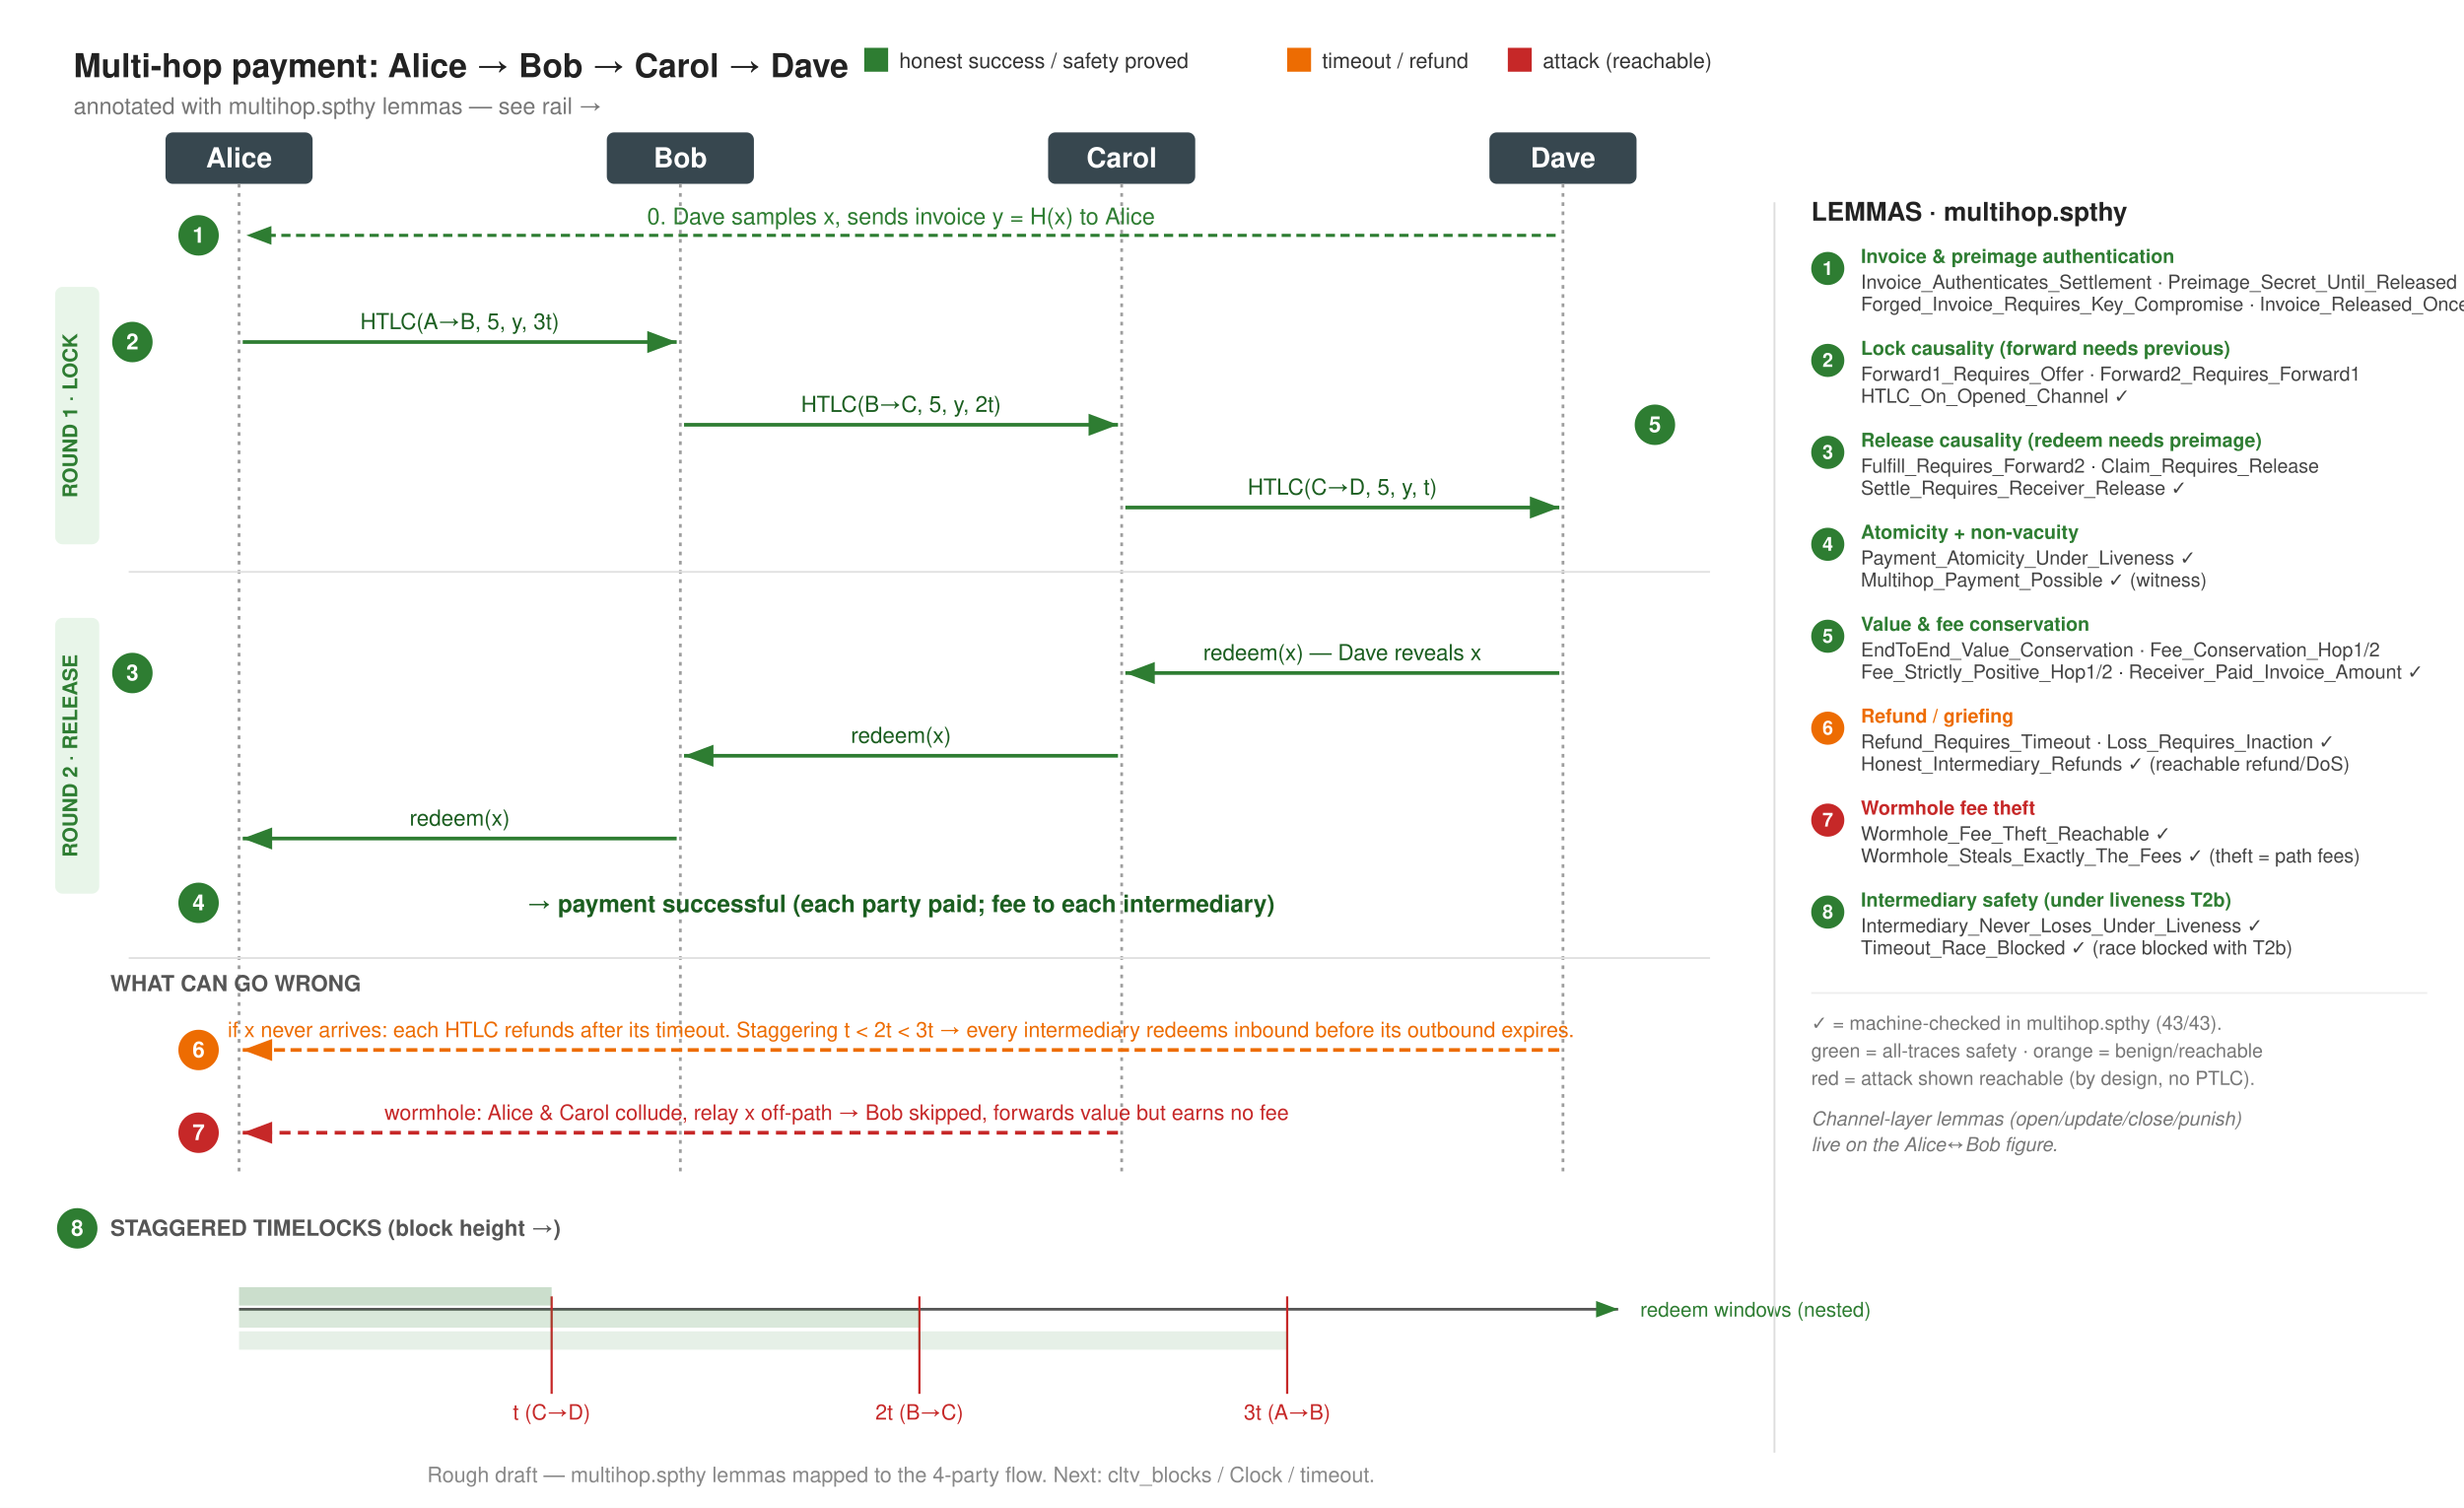
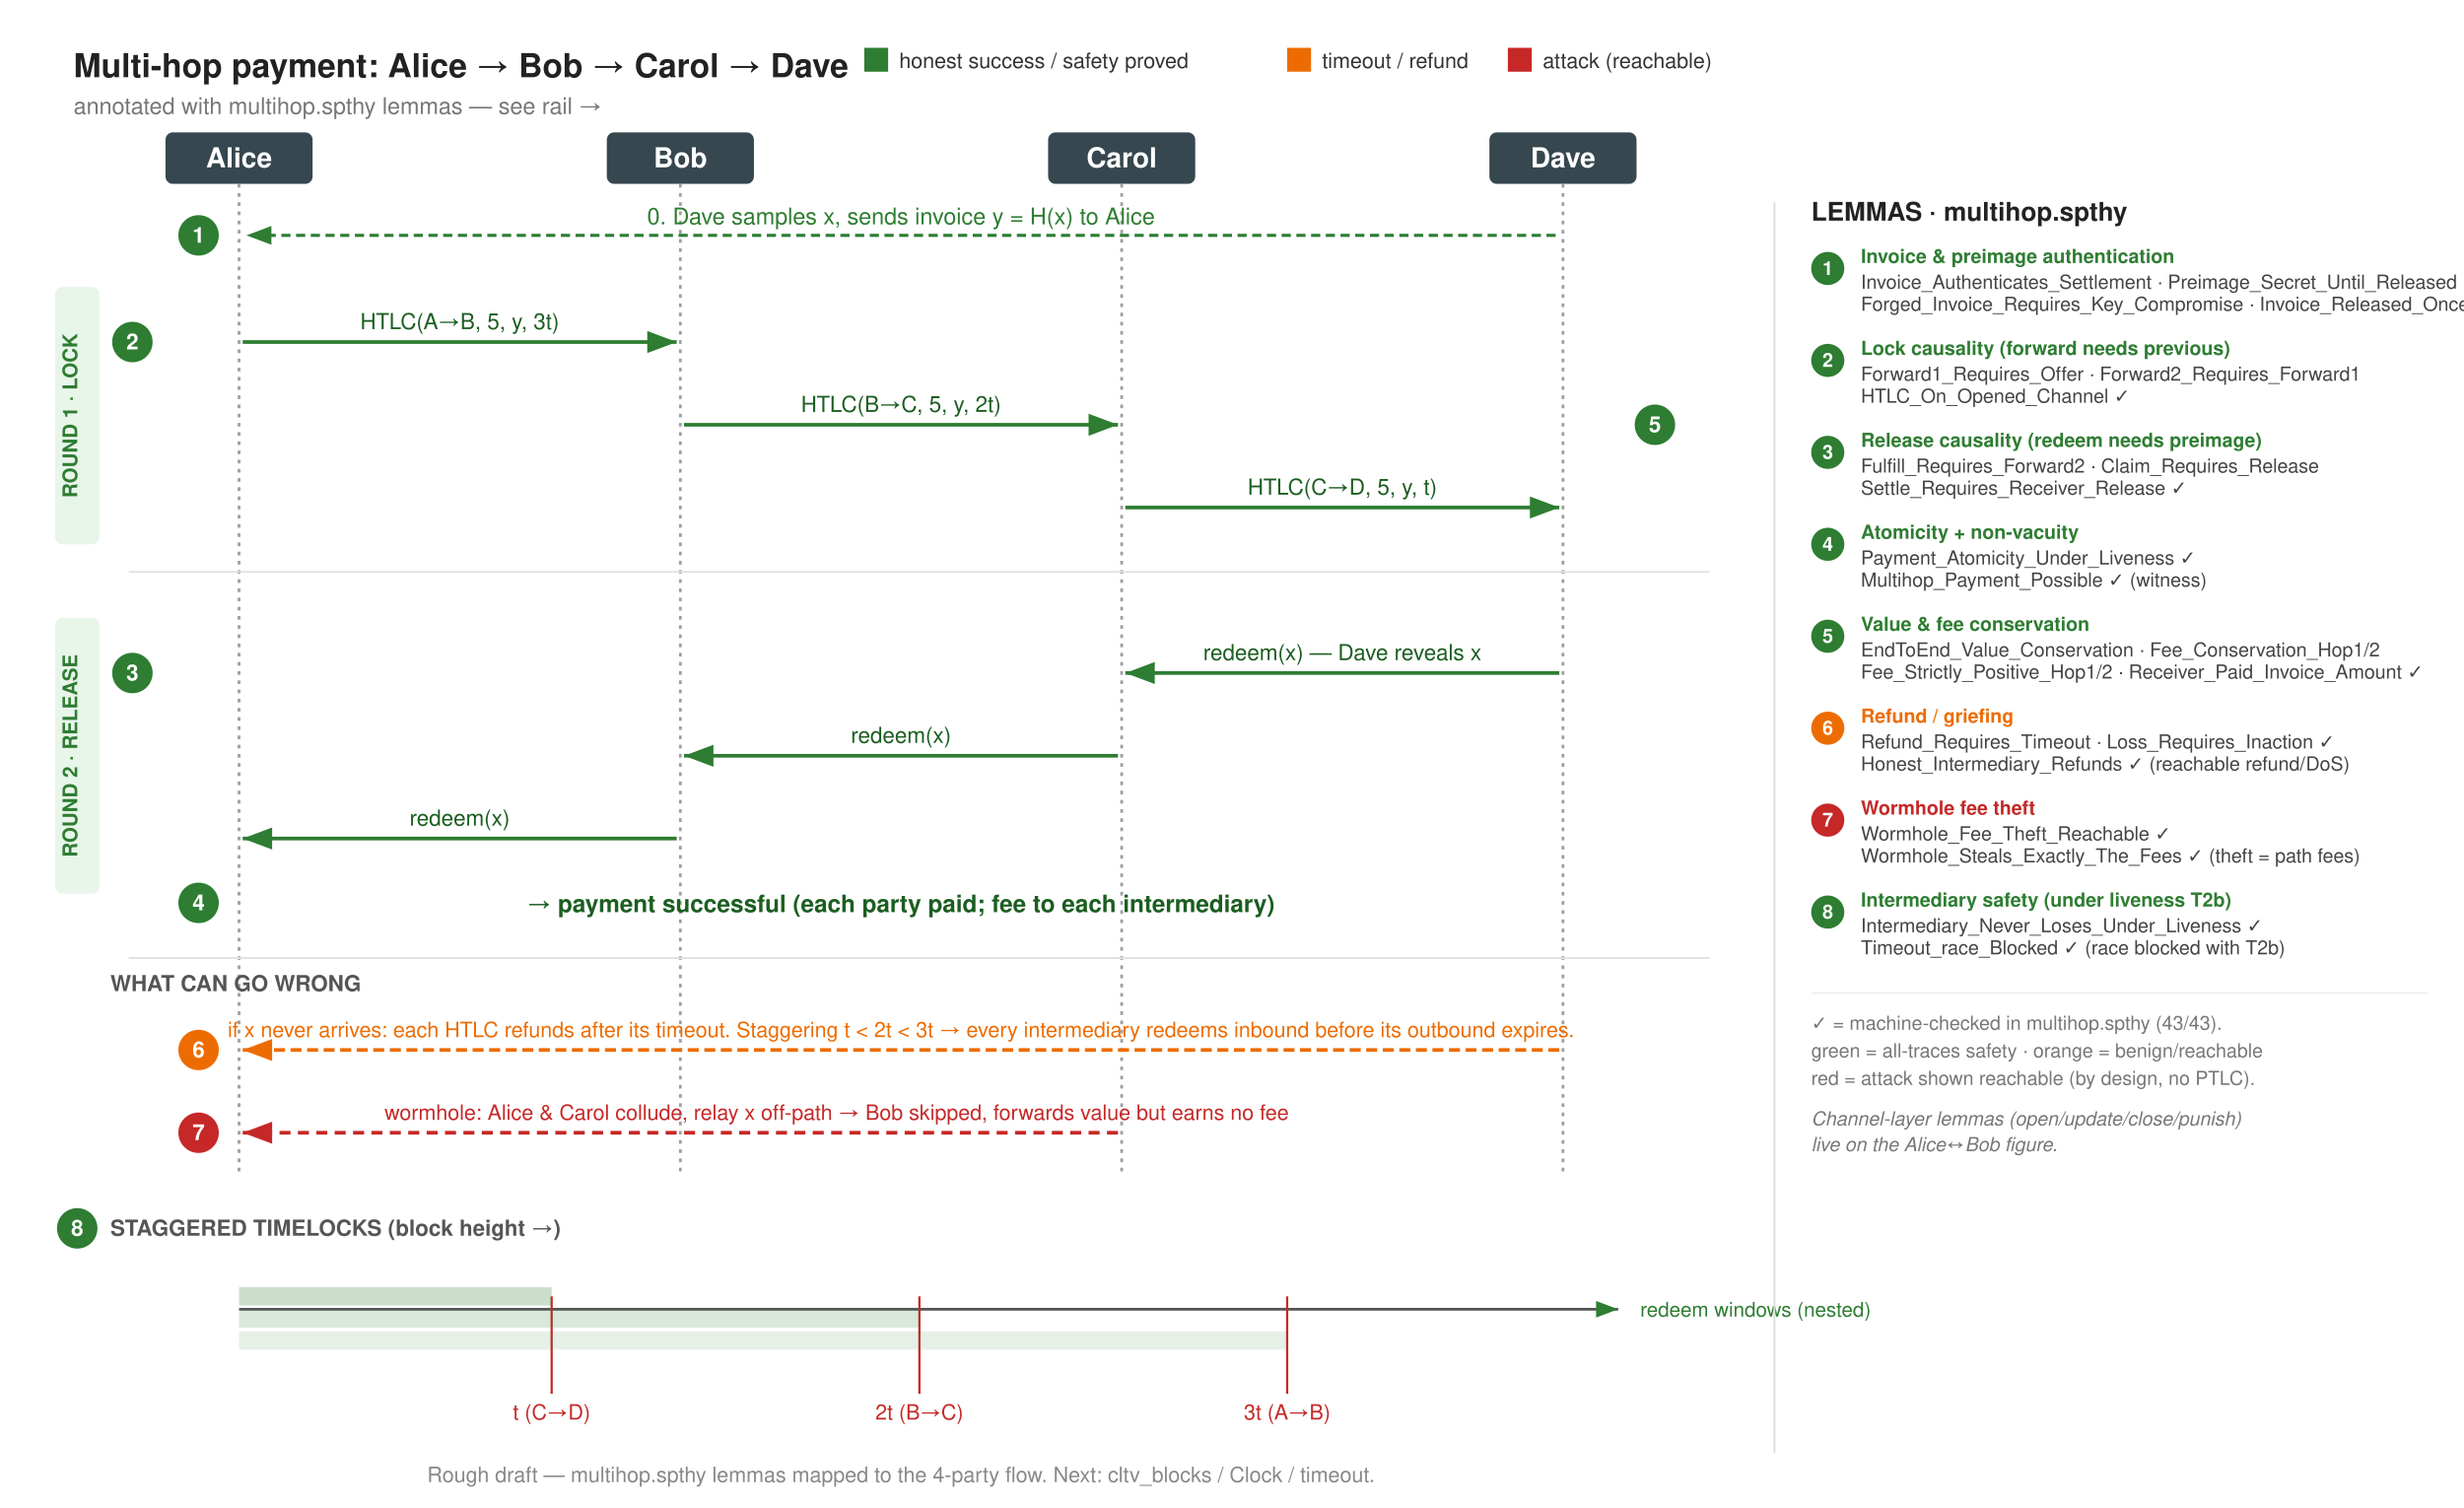
<svg xmlns="http://www.w3.org/2000/svg" width="1340" height="820" viewBox="0 0 1340 820" font-family="Segoe UI, Helvetica, Arial, sans-serif">
  <defs>
    <marker id="ag" markerWidth="10" markerHeight="10" refX="8" refY="3" orient="auto">
      <path d="M0,0 L8,3 L0,6 Z" fill="#2e7d32" />
    </marker>
    <marker id="ao" markerWidth="10" markerHeight="10" refX="8" refY="3" orient="auto">
      <path d="M0,0 L8,3 L0,6 Z" fill="#ed6c02" />
    </marker>
    <marker id="ar" markerWidth="10" markerHeight="10" refX="8" refY="3" orient="auto">
      <path d="M0,0 L8,3 L0,6 Z" fill="#c62828" />
    </marker>
  </defs>
  <rect x="0" y="0" width="1340" height="820" fill="#ffffff" />
  <text x="40" y="42" font-size="18" font-weight="700" fill="#222">Multi-hop payment:  Alice → Bob → Carol → Dave</text>
  <text x="40" y="62" font-size="12.5" fill="#777">annotated with multihop.spthy lemmas — see rail →</text>
  <rect x="470" y="26" width="13" height="13" fill="#2e7d32" />
  <text x="489" y="37" font-size="11.5" fill="#333">honest success / safety proved</text>
  <rect x="700" y="26" width="13" height="13" fill="#ed6c02" />
  <text x="719" y="37" font-size="11.5" fill="#333">timeout / refund</text>
  <rect x="820" y="26" width="13" height="13" fill="#c62828" />
  <text x="839" y="37" font-size="11.5" fill="#333">attack (reachable)</text>
  <g font-size="15" font-weight="600" fill="#fff" text-anchor="middle">
    <rect x="90" y="72" width="80" height="28" rx="4" fill="#37474f" />
    <text x="130" y="91">Alice</text>
    <rect x="330" y="72" width="80" height="28" rx="4" fill="#37474f" />
    <text x="370" y="91">Bob</text>
    <rect x="570" y="72" width="80" height="28" rx="4" fill="#37474f" />
    <text x="610" y="91">Carol</text>
    <rect x="810" y="72" width="80" height="28" rx="4" fill="#37474f" />
    <text x="850" y="91">Dave</text>
  </g>
  <g stroke="#9e9e9e" stroke-width="1.5" stroke-dasharray="2,3">
    <line x1="130" y1="100" x2="130" y2="640" />
    <line x1="370" y1="100" x2="370" y2="640" />
    <line x1="610" y1="100" x2="610" y2="640" />
    <line x1="850" y1="100" x2="850" y2="640" />
  </g>
  <line x1="846" y1="128" x2="134" y2="128" stroke="#2e7d32" stroke-width="1.7" stroke-dasharray="5,3" marker-end="url(#ag)" />
  <text x="490" y="122" font-size="12.5" fill="#2e7d32" text-anchor="middle">0.  Dave samples x, sends invoice  y = H(x)  to Alice</text>
  <circle cx="108" cy="128" r="11" fill="#2e7d32" />
  <text x="108" y="132" font-size="12" font-weight="700" fill="#fff" text-anchor="middle">1</text>
  <rect x="30" y="156" width="24" height="140" rx="4" fill="#e8f5e9" />
  <text x="42" y="226" font-size="11" font-weight="700" fill="#2e7d32" text-anchor="middle" transform="rotate(-90 42 226)">ROUND 1 · LOCK</text>
  <g stroke="#2e7d32" stroke-width="2" marker-end="url(#ag)">
    <line x1="132" y1="186" x2="368" y2="186" />
    <line x1="372" y1="231" x2="608" y2="231" />
    <line x1="612" y1="276" x2="848" y2="276" />
  </g>
  <g font-size="12" fill="#1b5e20" text-anchor="middle">
    <text x="250" y="179">HTLC(A→B,  5,  y,  3t)</text>
    <text x="490" y="224">HTLC(B→C,  5,  y,  2t)</text>
    <text x="730" y="269">HTLC(C→D,  5,  y,  t)</text>
  </g>
  <circle cx="72" cy="186" r="11" fill="#2e7d32" />
  <text x="72" y="190" font-size="12" font-weight="700" fill="#fff" text-anchor="middle">2</text>
  <circle cx="900" cy="231" r="11" fill="#2e7d32" />
  <text x="900" y="235" font-size="12" font-weight="700" fill="#fff" text-anchor="middle">5</text>
  <line x1="70" y1="311" x2="930" y2="311" stroke="#e0e0e0" />
  <rect x="30" y="336" width="24" height="150" rx="4" fill="#e8f5e9" />
  <text x="42" y="411" font-size="11" font-weight="700" fill="#2e7d32" text-anchor="middle" transform="rotate(-90 42 411)">ROUND 2 · RELEASE</text>
  <g stroke="#2e7d32" stroke-width="2" marker-end="url(#ag)">
    <line x1="848" y1="366" x2="612" y2="366" />
    <line x1="608" y1="411" x2="372" y2="411" />
    <line x1="368" y1="456" x2="132" y2="456" />
  </g>
  <g font-size="12" fill="#1b5e20" text-anchor="middle">
    <text x="730" y="359">redeem(x)   — Dave reveals x</text>
    <text x="490" y="404">redeem(x)</text>
    <text x="250" y="449">redeem(x)</text>
  </g>
  <circle cx="72" cy="366" r="11" fill="#2e7d32" />
  <text x="72" y="370" font-size="12" font-weight="700" fill="#fff" text-anchor="middle">3</text>
  <text x="490" y="496" font-size="13" font-weight="700" fill="#1b5e20" text-anchor="middle">→ payment successful (each party paid; fee to each intermediary)</text>
  <circle cx="108" cy="491" r="11" fill="#2e7d32" />
  <text x="108" y="495" font-size="12" font-weight="700" fill="#fff" text-anchor="middle">4</text>
  <line x1="70" y1="521" x2="930" y2="521" stroke="#e0e0e0" />
  <text x="60" y="539" font-size="12" font-weight="700" fill="#555">WHAT CAN GO WRONG</text>
  <line x1="848" y1="571" x2="132" y2="571" stroke="#ed6c02" stroke-width="2" stroke-dasharray="6,3" marker-end="url(#ao)" />
  <text x="490" y="564" font-size="11.5" fill="#ed6c02" text-anchor="middle">if x never arrives: each HTLC refunds after its timeout. Staggering t &lt; 2t &lt; 3t → every intermediary redeems inbound before its outbound expires.</text>
  <circle cx="108" cy="571" r="11" fill="#ed6c02" />
  <text x="108" y="575" font-size="12" font-weight="700" fill="#fff" text-anchor="middle">6</text>
  <line x1="608" y1="616" x2="132" y2="616" stroke="#c62828" stroke-width="2" stroke-dasharray="6,4" marker-end="url(#ar)" />
  <text x="455" y="609" font-size="11.5" fill="#c62828" text-anchor="middle">wormhole: Alice &amp; Carol collude, relay x off-path → Bob skipped, forwards value but earns no fee</text>
  <circle cx="108" cy="616" r="11" fill="#c62828" />
  <text x="108" y="620" font-size="12" font-weight="700" fill="#fff" text-anchor="middle">7</text>
  <text x="60" y="672" font-size="12" font-weight="700" fill="#555">STAGGERED TIMELOCKS (block height →)</text>
  <circle cx="42" cy="668" r="11" fill="#2e7d32" />
  <text x="42" y="672" font-size="12" font-weight="700" fill="#fff" text-anchor="middle">8</text>
  <line x1="130" y1="712" x2="880" y2="712" stroke="#555" stroke-width="1.5" marker-end="url(#ag)" />
  <g font-size="11.5" text-anchor="middle">
    <line x1="300" y1="705" x2="300" y2="758" stroke="#c62828" stroke-width="1.2" />
    <text x="300" y="772" fill="#c62828">t  (C→D)</text>
    <line x1="500" y1="705" x2="500" y2="758" stroke="#c62828" stroke-width="1.2" />
    <text x="500" y="772" fill="#c62828">2t (B→C)</text>
    <line x1="700" y1="705" x2="700" y2="758" stroke="#c62828" stroke-width="1.2" />
    <text x="700" y="772" fill="#c62828">3t (A→B)</text>
  </g>
  <rect x="130" y="700" width="170" height="10" fill="#2e7d32" opacity="0.25" />
  <rect x="130" y="712" width="370" height="10" fill="#2e7d32" opacity="0.18" />
  <rect x="130" y="724" width="570" height="10" fill="#2e7d32" opacity="0.12" />
  <text x="892" y="716" font-size="11" fill="#2e7d32">redeem windows (nested)</text>
  <line x1="965" y1="110" x2="965" y2="790" stroke="#ddd" />
  <text x="985" y="120" font-size="14" font-weight="700" fill="#222">LEMMAS · multihop.spthy</text>
  <g font-size="10.5">
    <circle cx="994" cy="146" r="9" fill="#2e7d32" />
    <text x="994" y="149.5" font-size="10.5" font-weight="700" fill="#fff" text-anchor="middle">1</text>
    <text x="1012" y="143" font-weight="700" fill="#2e7d32">Invoice &amp; preimage authentication</text>
    <text x="1012" y="157" fill="#444">Invoice_Authenticates_Settlement · Preimage_Secret_Until_Released</text>
    <text x="1012" y="169" fill="#444">Forged_Invoice_Requires_Key_Compromise · Invoice_Released_Once ✓</text>
    <circle cx="994" cy="196" r="9" fill="#2e7d32" />
    <text x="994" y="199.5" font-size="10.5" font-weight="700" fill="#fff" text-anchor="middle">2</text>
    <text x="1012" y="193" font-weight="700" fill="#2e7d32">Lock causality (forward needs previous)</text>
    <text x="1012" y="207" fill="#444">Forward1_Requires_Offer · Forward2_Requires_Forward1</text>
    <text x="1012" y="219" fill="#444">HTLC_On_Opened_Channel ✓</text>
    <circle cx="994" cy="246" r="9" fill="#2e7d32" />
    <text x="994" y="249.5" font-size="10.5" font-weight="700" fill="#fff" text-anchor="middle">3</text>
    <text x="1012" y="243" font-weight="700" fill="#2e7d32">Release causality (redeem needs preimage)</text>
    <text x="1012" y="257" fill="#444">Fulfill_Requires_Forward2 · Claim_Requires_Release</text>
    <text x="1012" y="269" fill="#444">Settle_Requires_Receiver_Release ✓</text>
    <circle cx="994" cy="296" r="9" fill="#2e7d32" />
    <text x="994" y="299.5" font-size="10.5" font-weight="700" fill="#fff" text-anchor="middle">4</text>
    <text x="1012" y="293" font-weight="700" fill="#2e7d32">Atomicity + non-vacuity</text>
    <text x="1012" y="307" fill="#444">Payment_Atomicity_Under_Liveness ✓</text>
    <text x="1012" y="319" fill="#444">Multihop_Payment_Possible ✓ (witness)</text>
    <circle cx="994" cy="346" r="9" fill="#2e7d32" />
    <text x="994" y="349.5" font-size="10.5" font-weight="700" fill="#fff" text-anchor="middle">5</text>
    <text x="1012" y="343" font-weight="700" fill="#2e7d32">Value &amp; fee conservation</text>
    <text x="1012" y="357" fill="#444">EndToEnd_Value_Conservation · Fee_Conservation_Hop1/2</text>
    <text x="1012" y="369" fill="#444">Fee_Strictly_Positive_Hop1/2 · Receiver_Paid_Invoice_Amount ✓</text>
    <circle cx="994" cy="396" r="9" fill="#ed6c02" />
    <text x="994" y="399.5" font-size="10.5" font-weight="700" fill="#fff" text-anchor="middle">6</text>
    <text x="1012" y="393" font-weight="700" fill="#ed6c02">Refund / griefing</text>
    <text x="1012" y="407" fill="#444">Refund_Requires_Timeout · Loss_Requires_Inaction ✓</text>
    <text x="1012" y="419" fill="#444">Honest_Intermediary_Refunds ✓ (reachable refund/DoS)</text>
    <circle cx="994" cy="446" r="9" fill="#c62828" />
    <text x="994" y="449.5" font-size="10.5" font-weight="700" fill="#fff" text-anchor="middle">7</text>
    <text x="1012" y="443" font-weight="700" fill="#c62828">Wormhole fee theft</text>
    <text x="1012" y="457" fill="#444">Wormhole_Fee_Theft_Reachable ✓</text>
    <text x="1012" y="469" fill="#444">Wormhole_Steals_Exactly_The_Fees ✓ (theft = path fees)</text>
    <circle cx="994" cy="496" r="9" fill="#2e7d32" />
    <text x="994" y="499.5" font-size="10.5" font-weight="700" fill="#fff" text-anchor="middle">8</text>
    <text x="1012" y="493" font-weight="700" fill="#2e7d32">Intermediary safety (under liveness T2b)</text>
    <text x="1012" y="507" fill="#444">Intermediary_Never_Loses_Under_Liveness ✓</text>
-     <text x="1012" y="519" fill="#444">Timeout_Race_Blocked ✓ (race blocked with T2b)</text>
+     <text x="1012" y="519" fill="#444">Timeout_race_Blocked ✓ (race blocked with T2b)</text>
  </g>
  <line x1="985" y1="540" x2="1320" y2="540" stroke="#eee" />
  <text x="985" y="560" font-size="10.5" fill="#777">✓ = machine-checked in multihop.spthy (43/43).</text>
  <text x="985" y="575" font-size="10.5" fill="#777">green = all-traces safety · orange = benign/reachable</text>
  <text x="985" y="590" font-size="10.5" fill="#777">red = attack shown reachable (by design, no PTLC).</text>
  <text x="985" y="612" font-size="10.5" fill="#777" font-style="italic">Channel-layer lemmas (open/update/close/punish)</text>
  <text x="985" y="626" font-size="10.5" fill="#777" font-style="italic">live on the Alice↔Bob figure.</text>
  <text x="490" y="806" font-size="11.5" fill="#888" text-anchor="middle">Rough draft — multihop.spthy lemmas mapped to the 4-party flow. Next: cltv_blocks / Clock / timeout.</text>
</svg>
